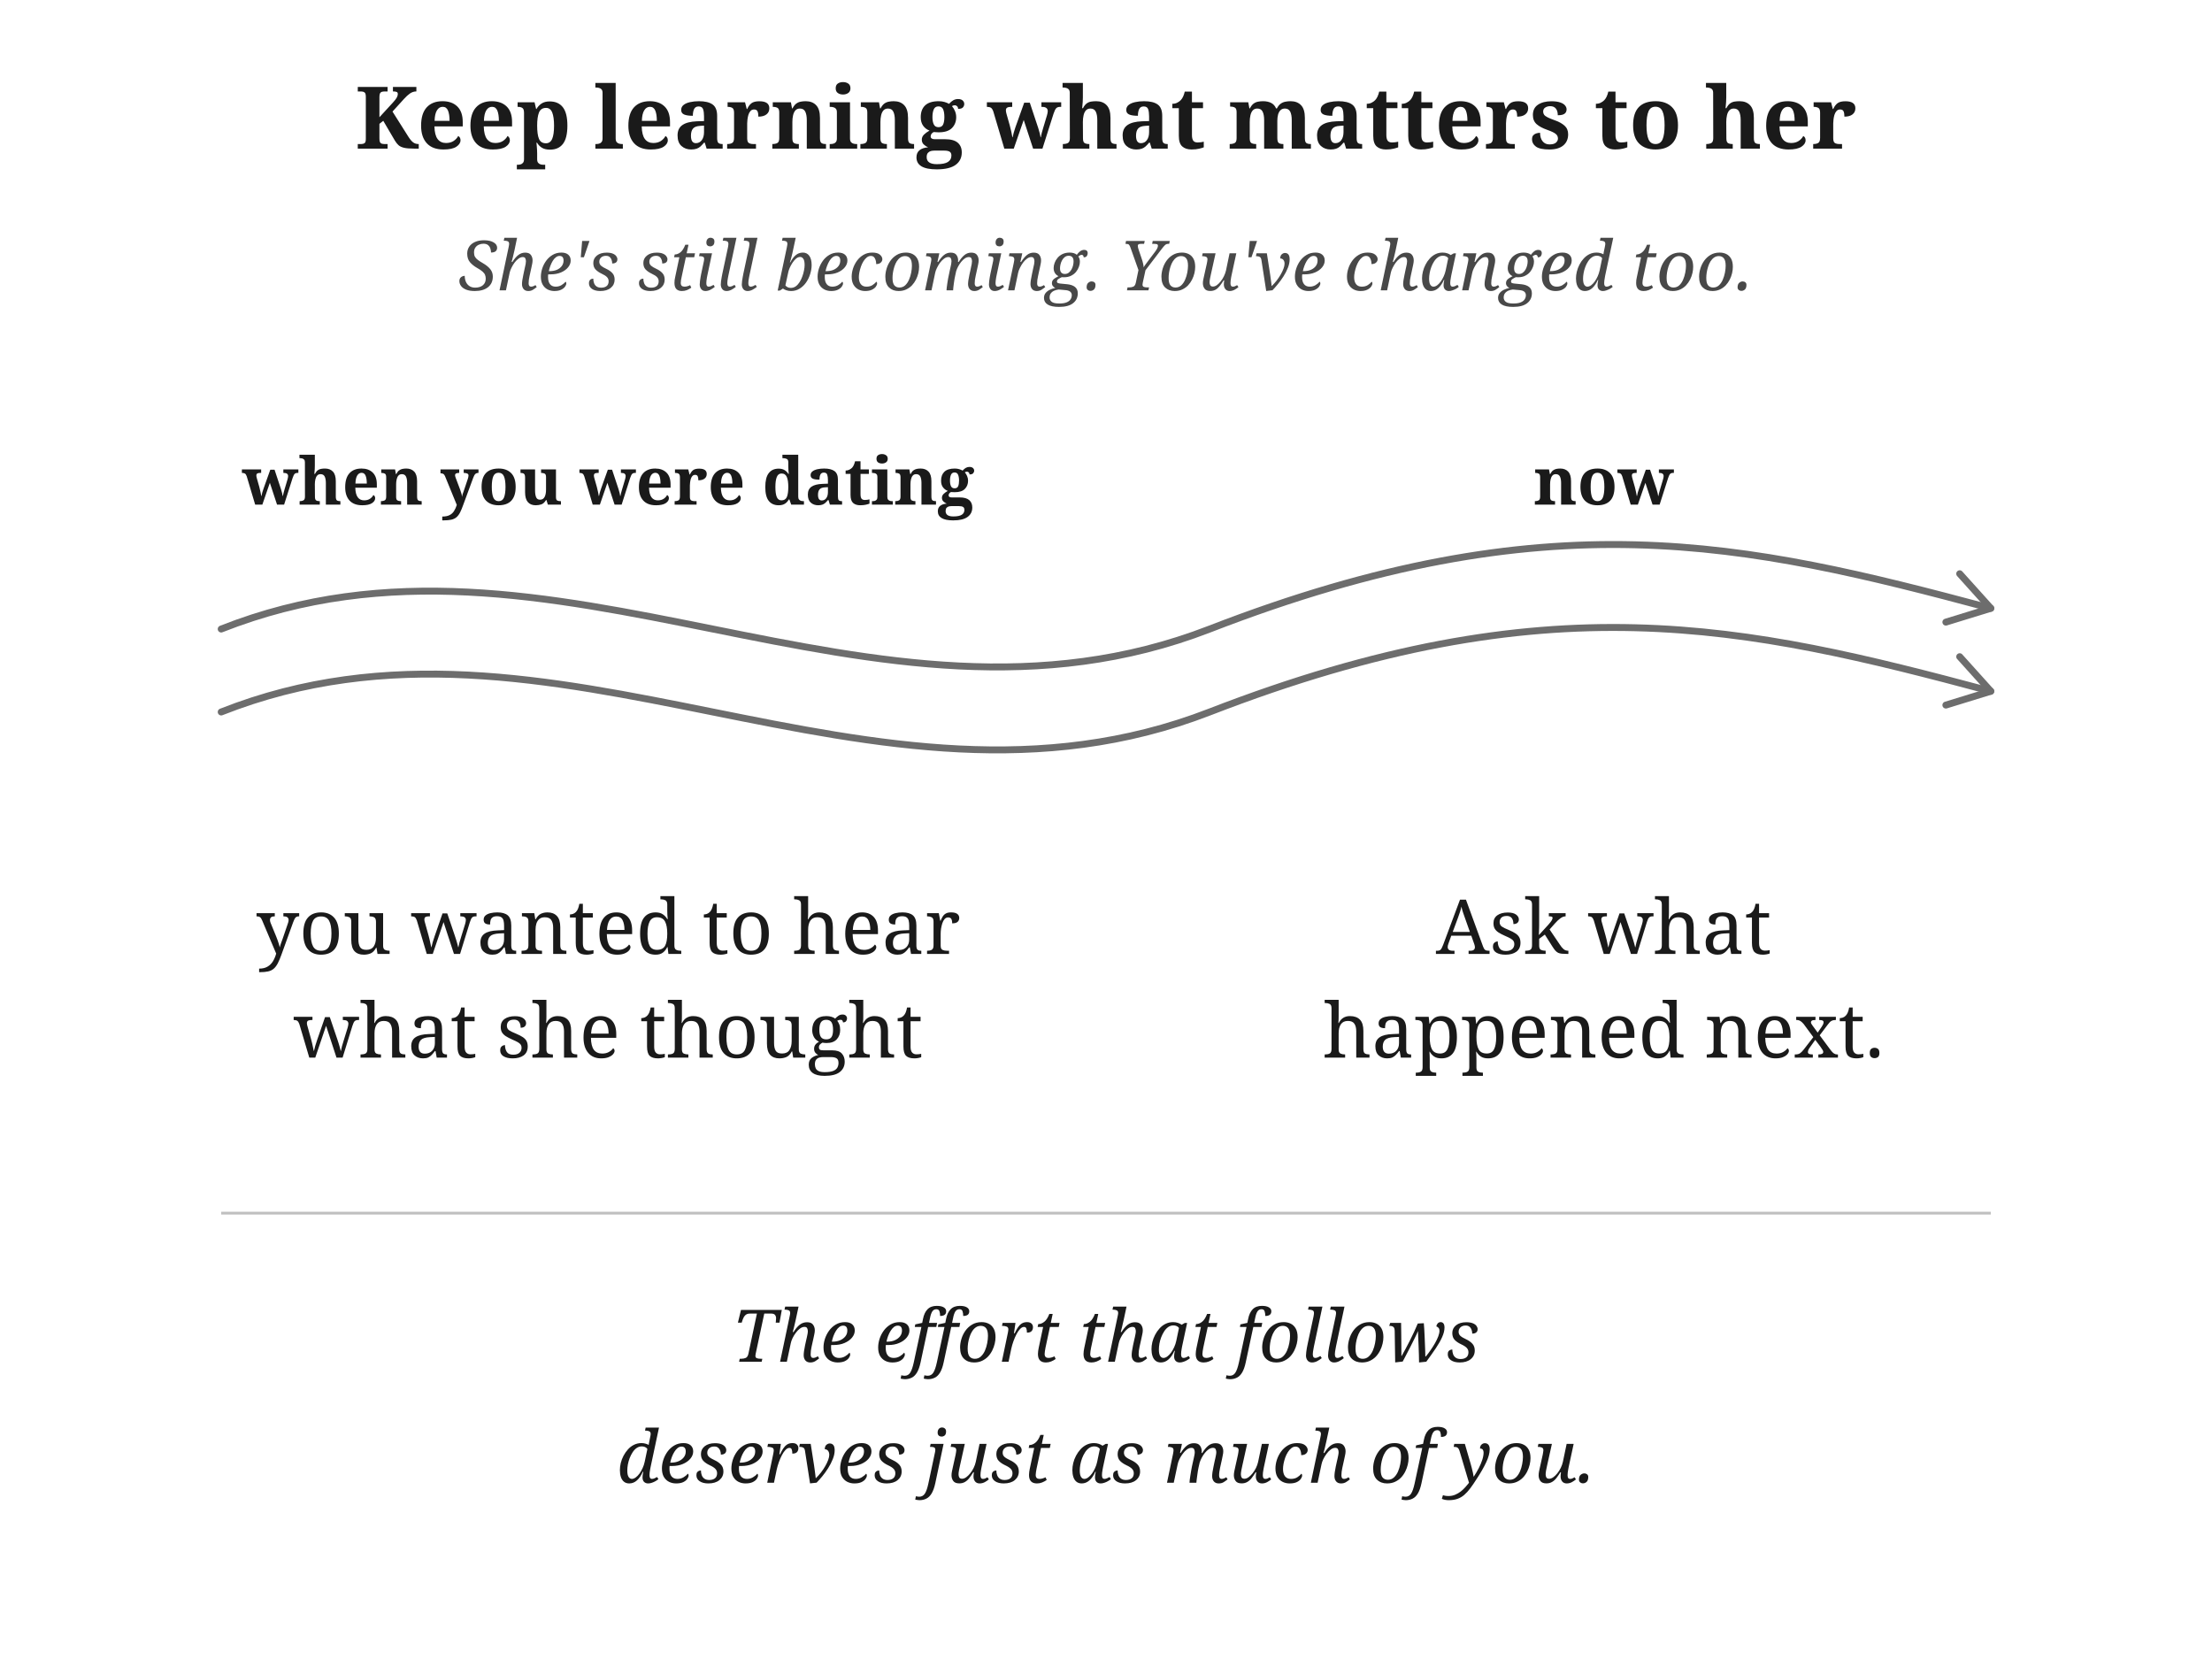
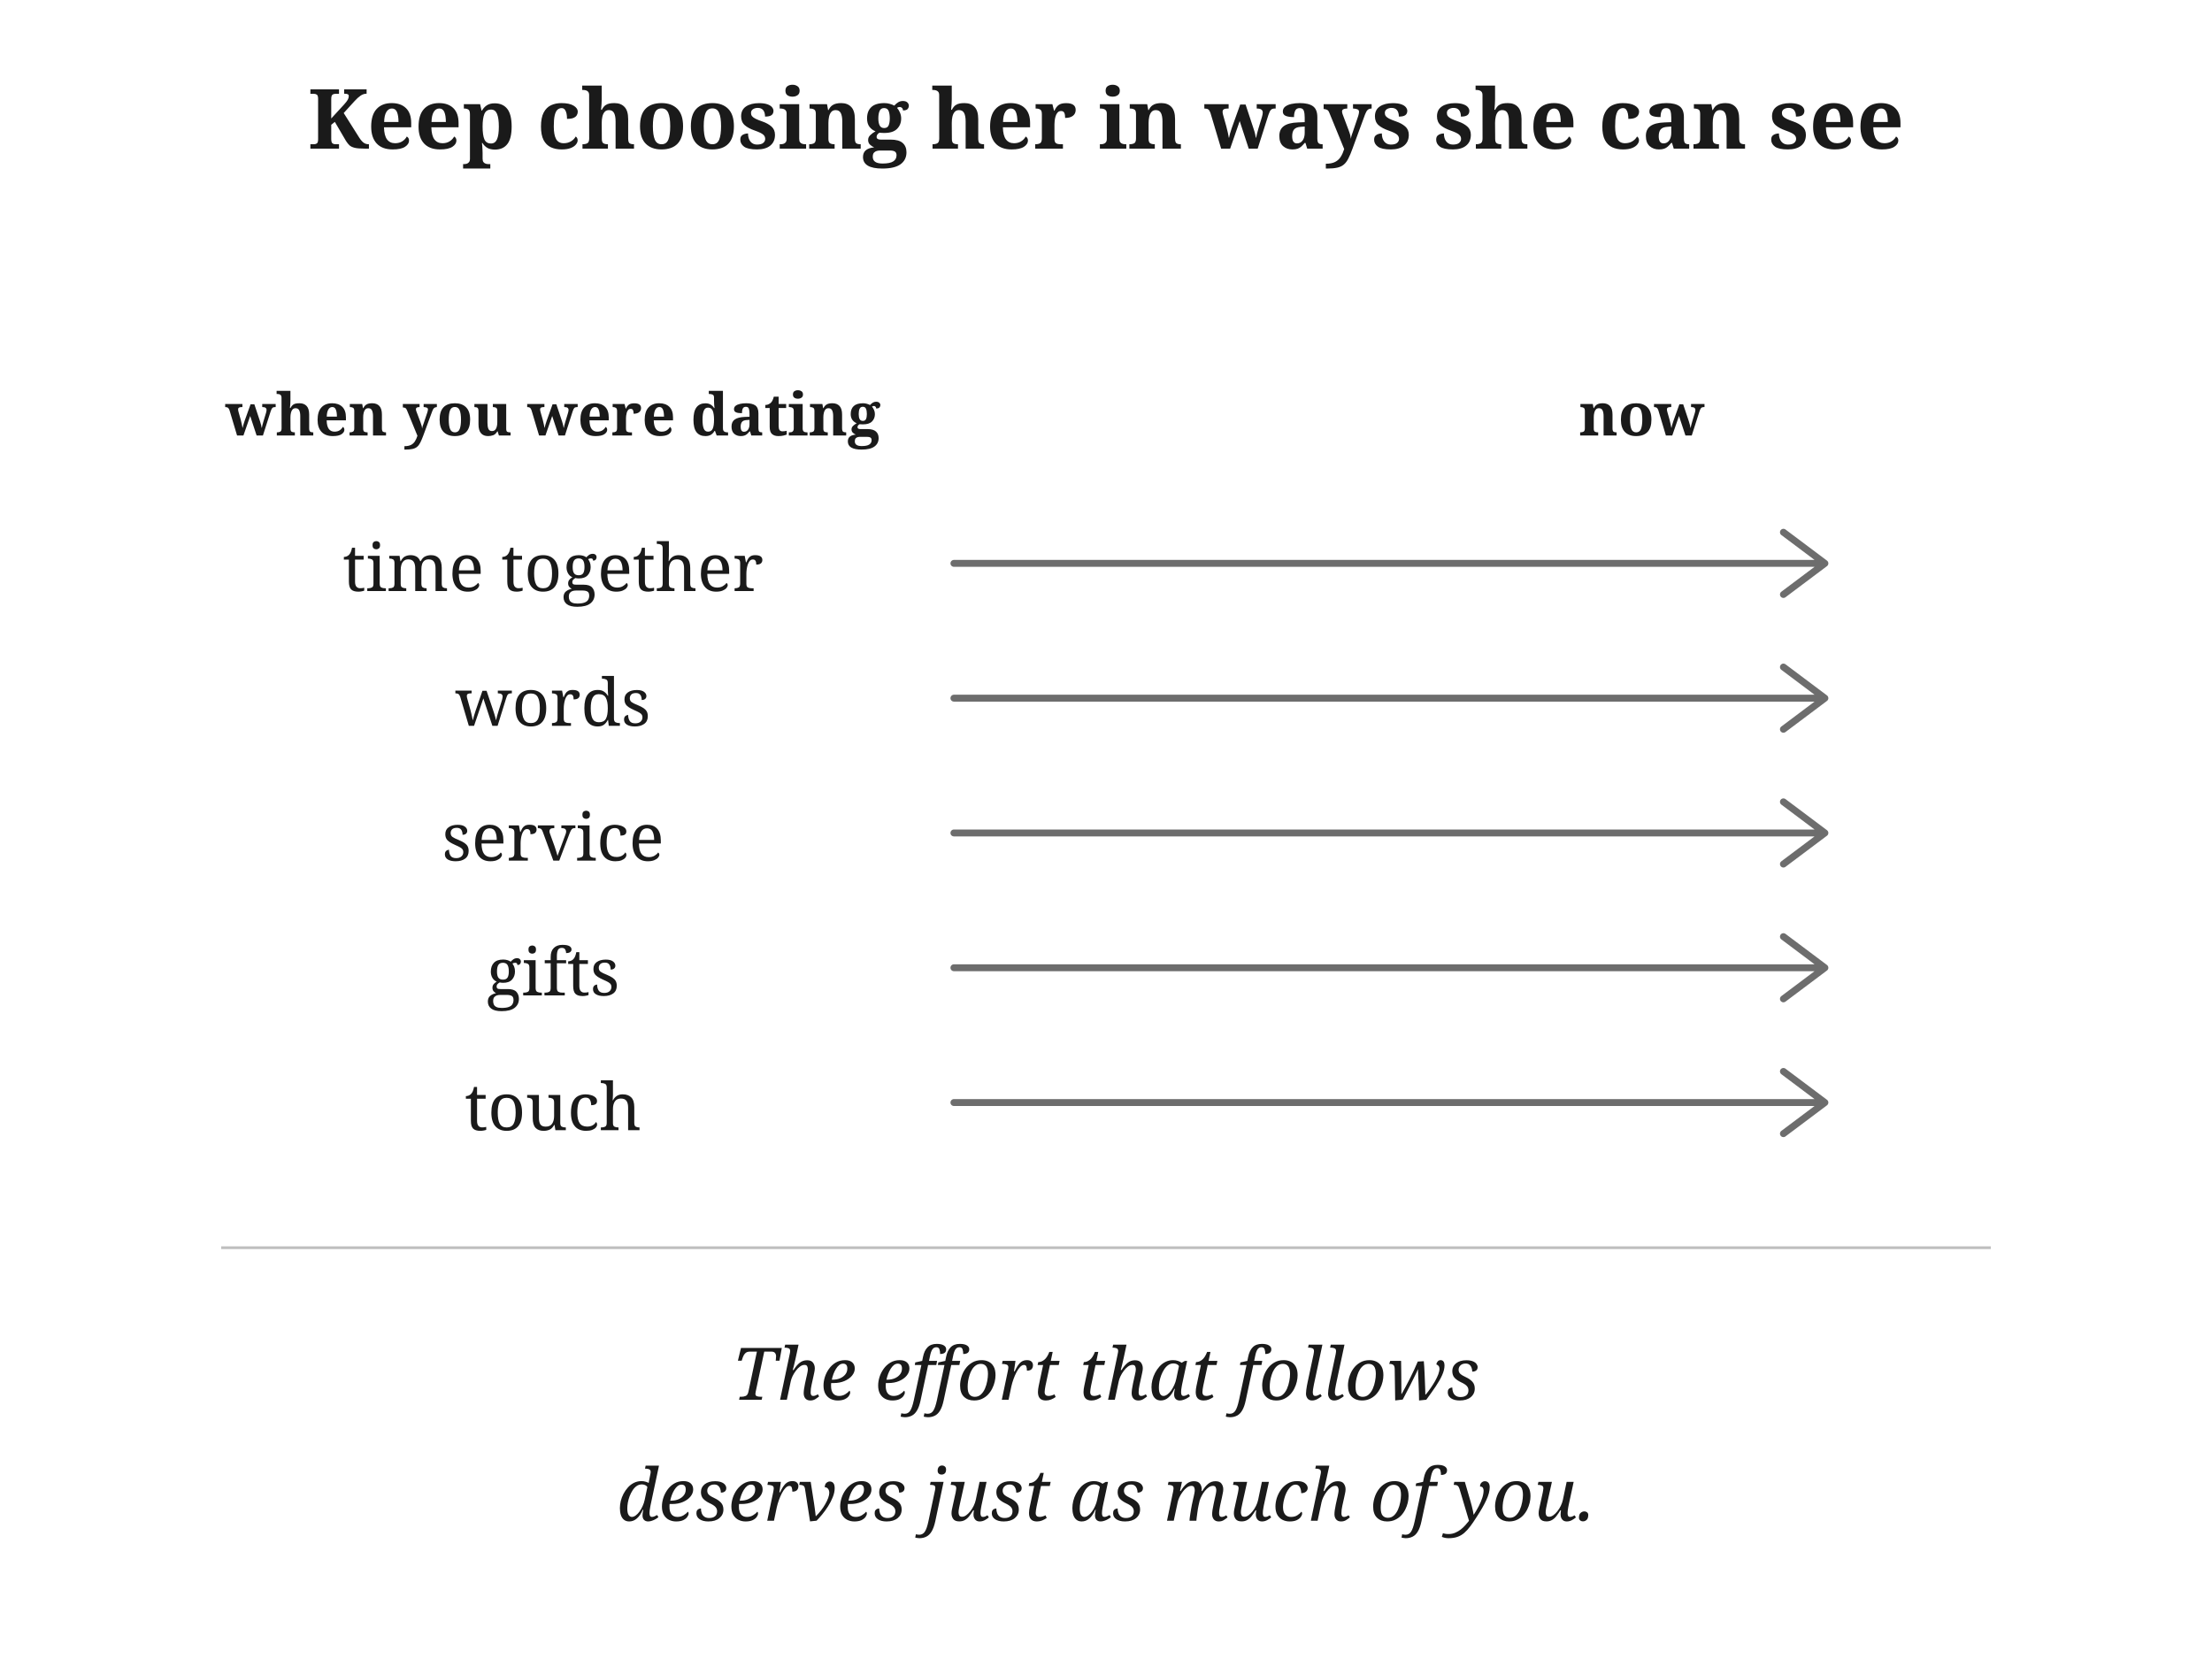
- <svg xmlns="http://www.w3.org/2000/svg" viewBox="0 0 640 480" style="color:#1a1a1a" role="img" aria-label="Keep learning what matters to her">
+ <svg xmlns="http://www.w3.org/2000/svg" viewBox="0 0 640 480" style="color:#1a1a1a" role="img" aria-label="Keep choosing her in ways she can see">
  <style>
- .ttl{font:600 25px Georgia,serif;text-anchor:middle}
- .sub{font:italic 20px Georgia,serif;text-anchor:middle;opacity:.8}
- .lbl{font:600 19px Georgia,serif;text-anchor:middle}
- .txt{font:22px Georgia,serif;text-anchor:middle}
+ .ttl{font:600 24px Georgia,serif;text-anchor:middle}
+ .lbl{font:600 17px Georgia,serif;text-anchor:middle}
+ .txt{font:19px Georgia,serif;text-anchor:middle}
.cap{font:italic 21px Georgia,serif;text-anchor:middle}
.ln{fill:none;stroke:currentColor;stroke-width:2;stroke-linecap:round;stroke-linejoin:round}
.rule{fill:none;stroke:currentColor;stroke-width:.8;opacity:.28}
</style>
  <rect width="640" height="480" fill="#fff" />
-   <text class="ttl" fill="currentColor" x="320" y="43">Keep learning what matters to her</text>
-   <text class="sub" fill="currentColor" x="320" y="84">She's still becoming. You've changed too.</text>
-   <text class="lbl" fill="currentColor" x="176" y="146">when you were dating</text>
-   <text class="lbl" fill="currentColor" x="464" y="146">now</text>
+   <text class="ttl" fill="currentColor" x="320" y="43">Keep choosing her in ways she can see</text>
+   <text class="lbl" fill="currentColor" x="160" y="126">when you were dating</text>
+   <text class="lbl" fill="currentColor" x="475" y="126">now</text>
+   <text class="txt" fill="currentColor" x="160" y="171">time together</text>
+   <text class="txt" fill="currentColor" x="160" y="210">words</text>
+   <text class="txt" fill="currentColor" x="160" y="249">service</text>
+   <text class="txt" fill="currentColor" x="160" y="288">gifts</text>
+   <text class="txt" fill="currentColor" x="160" y="327">touch</text>
  <g class="ln" opacity=".64">
-     <path fill="none" d="M64 182C160 144 252 220 350 182S505 157 576 176" />
-     <path fill="none" d="M567 166L576 176L563 180" />
-     <path fill="none" d="M64 206C160 168 252 244 350 206S505 181 576 200" />
-     <path fill="none" d="M567 190L576 200L563 204" />
+     <path d="M276 163H528M516 154L528 163L516 172" />
+     <path d="M276 202H528M516 193L528 202L516 211" />
+     <path d="M276 241H528M516 232L528 241L516 250" />
+     <path d="M276 280H528M516 271L528 280L516 289" />
+     <path d="M276 319H528M516 310L528 319L516 328" />
  </g>
-   <text class="txt" fill="currentColor" x="176" y="276">you wanted to hear</text>
-   <text class="txt" fill="currentColor" x="176" y="306">what she thought</text>
-   <text class="txt" fill="currentColor" x="464" y="276">Ask what</text>
-   <text class="txt" fill="currentColor" x="464" y="306">happened next.</text>
-   <path class="rule" fill="none" d="M64 351H576" />
-   <text class="cap" fill="currentColor" x="320" y="394">The effort that follows</text>
-   <text class="cap" fill="currentColor" x="320" y="429">deserves just as much of you.</text>
+   <path class="rule" d="M64 361H576" />
+   <text class="cap" fill="currentColor" x="320" y="405">The effort that follows</text>
+   <text class="cap" fill="currentColor" x="320" y="440">deserves just as much of you.</text>
</svg>
